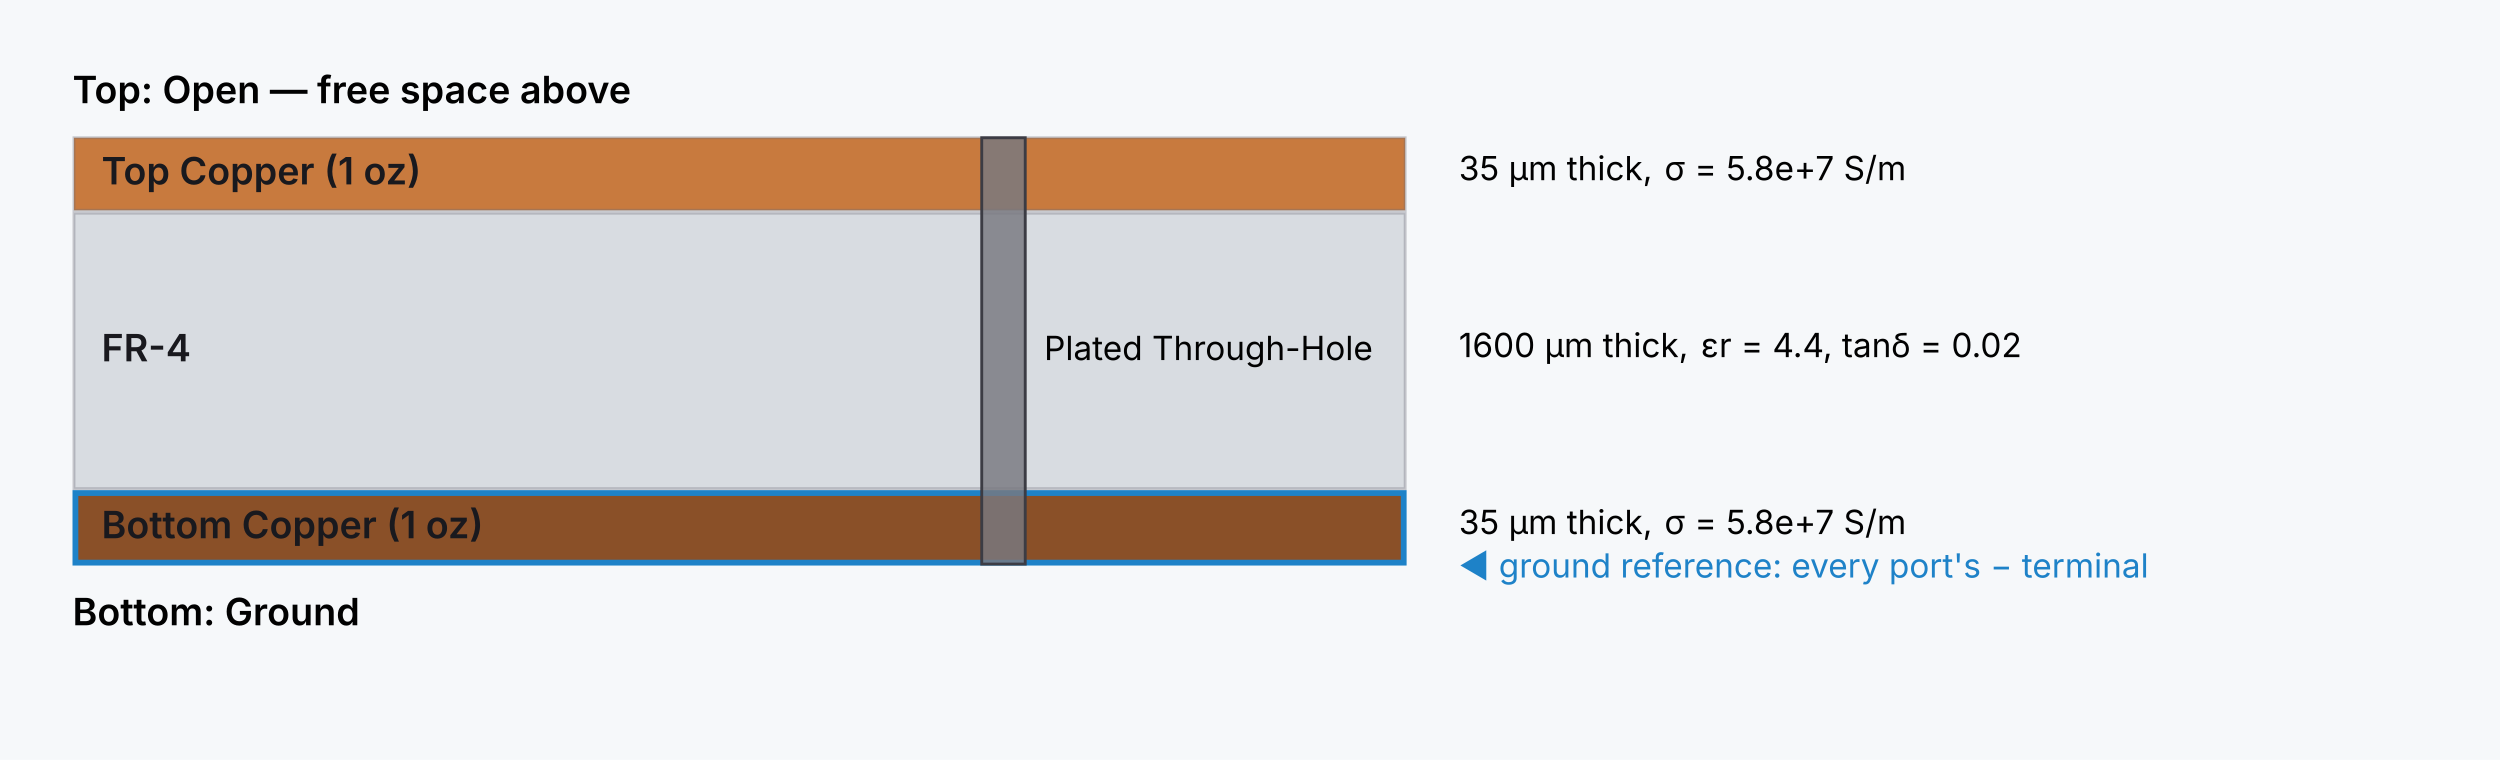
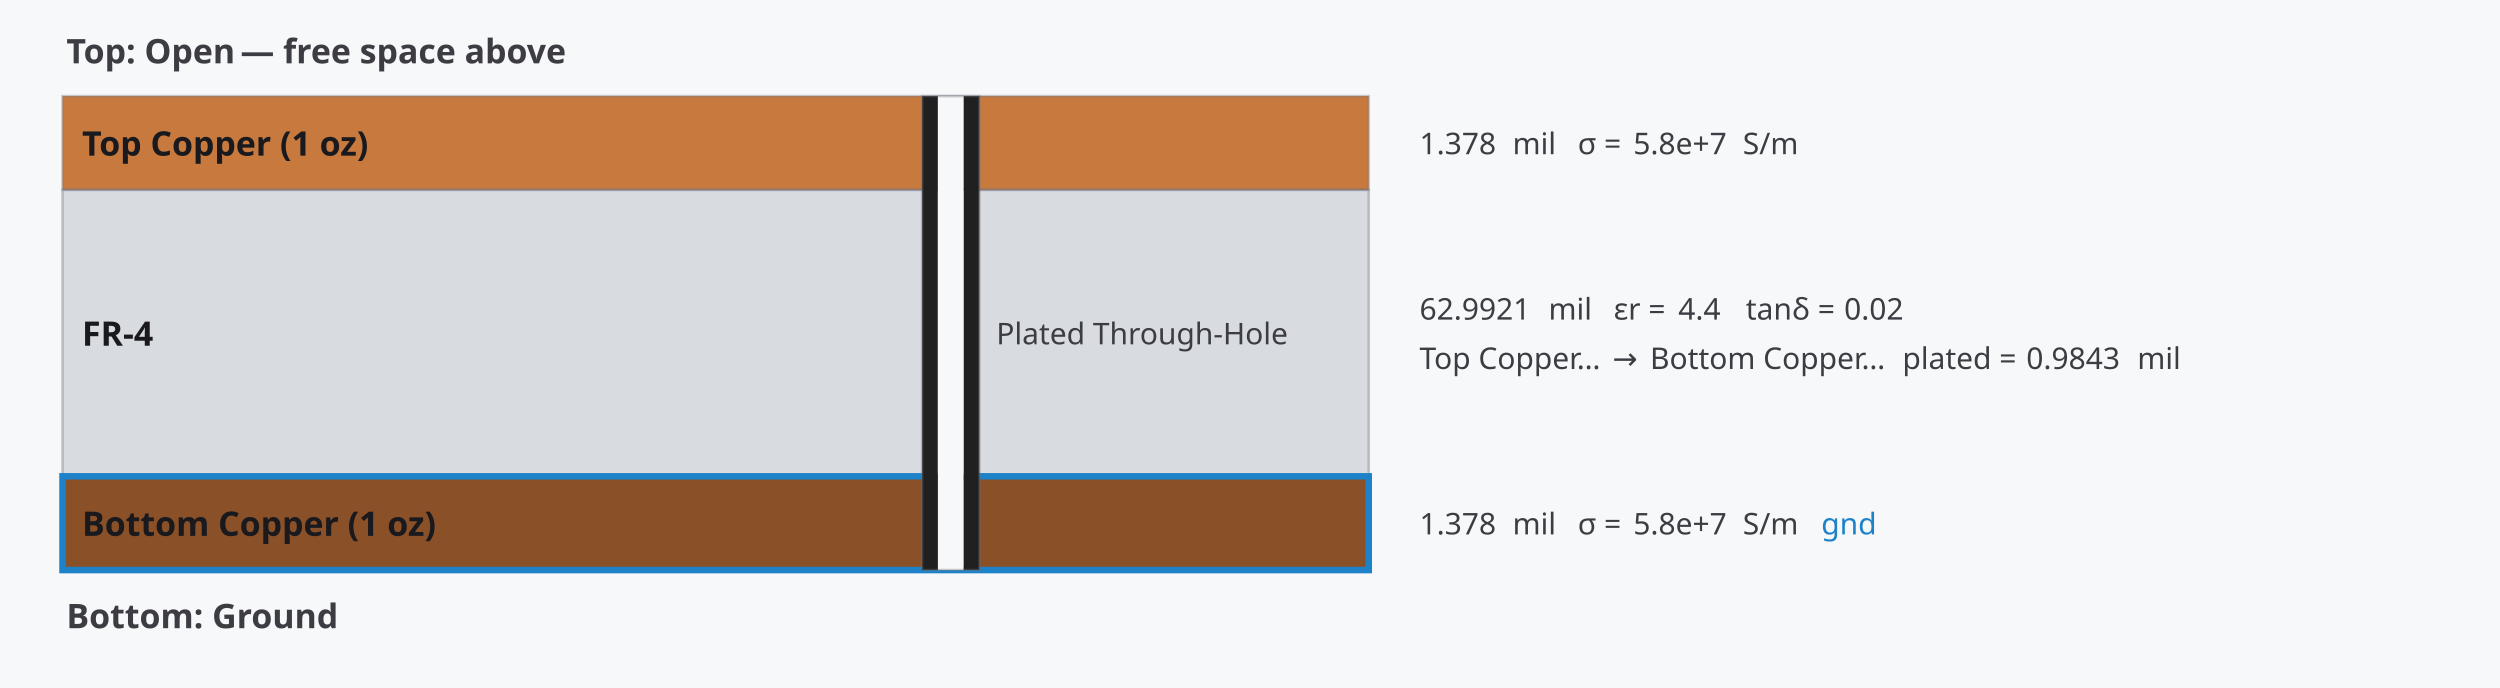
- <svg xmlns="http://www.w3.org/2000/svg" width="862" height="262" viewBox="0 0 862 262">
-   <rect fill="white" width="862" height="262" />
-   <rect fill="#F6F8FA" width="862" height="262" />
-   <rect fill="#C87A3E" transform="translate(25 47)" x="0.5" y="0.5" width="459" height="25" />
-   <rect fill="none" stroke="#6E6E78" stroke-width="1" stroke-miterlimit="10" stroke-opacity="0.353" transform="translate(25 47)" x="0.5" y="0.5" width="459" height="25" />
+ <svg xmlns="http://www.w3.org/2000/svg" width="960" height="264" viewBox="0 0 960 264">
+   <rect fill="white" width="960" height="264" />
+   <rect fill="#F6F8FA" width="960" height="264" />
  <clipPath id="mom-bend-stackup_cl_0">
-     <rect x="35" y="51" width="112" height="16" />
+     <path d="M0 0L960 0L960 259.8L0 259.8L0 0ZM360.09 36.9L370.09 36.9L370.09 218.9L360.09 218.9L360.09 36.9Z" clip-rule="evenodd" />
  </clipPath>
  <g clip-path="url(#mom-bend-stackup_cl_0)">
-     <text fill="#19191E" transform="translate(35 51)" font-size="13" font-weight="600" font-family="Inter" x="0, 7.54, 15.45, 23.57, 26.79, 36.46, 44.36, 52.48, 60.61, 68.31, 73.47, 76.69, 81.81, 88.06, 91.29, 99.19, 106.49" y="12.59">
- 						Top Copper (1 oz)
- 				</text>
+     <rect fill="#C87A3E" x="24" y="36.9" width="501.6" height="36" />
+     <rect fill="none" stroke="#6E6E78" stroke-width="1" stroke-miterlimit="4" stroke-opacity="0.353" x="24" y="36.9" width="501.6" height="36" />
+     <rect fill="#788291" fill-opacity="0.235" x="24" y="72.9" width="501.6" height="110" />
+     <rect fill="none" stroke="#6E6E78" stroke-width="1" stroke-miterlimit="4" stroke-opacity="0.353" x="24" y="72.9" width="501.6" height="110" />
+     <rect fill="#8A5028" x="24" y="182.9" width="501.6" height="36" />
+     <rect fill="none" stroke="#1E82C8" stroke-width="2.5" stroke-miterlimit="4" x="24" y="182.9" width="501.6" height="36" />
  </g>
-   <clipPath id="mom-bend-stackup_cl_1">
-     <rect x="503" y="51" width="155" height="14" />
-   </clipPath>
-   <g clip-path="url(#mom-bend-stackup_cl_1)">
-     <text fill="#010101" transform="translate(503 51)" font-size="11.5" font-family="Inter" x="0, 7.32, 14.31, 17.54, 24.7, 34.7, 37.93, 42.24, 49.04, 51.77, 58.19, 64.44, 67.66" y="11.14">
- 						35 µm thick, 
- 				</text>
-     <text fill="#010101" transform="translate(573.9 51)" font-size="11.5" font-family="Inter" x="0, 7.25, 10.49, 18.07, 21.3, 27.98, 30.89" y="11.14">
- 						σ = 5.8
- 				</text>
-     <text fill="#010101" transform="translate(611.87 51)" font-size="11.5" font-family="Inter" x="0, 6.7, 14.02, 20.58, 23.82, 31.15, 35.25" y="11.14">
- 						e+7 S/m
- 				</text>
-   </g>
-   <rect fill="#788291" fill-opacity="0.235" transform="translate(25 73)" x="0.5" y="0.5" width="459" height="95" />
-   <rect fill="none" stroke="#6E6E78" stroke-width="1" stroke-miterlimit="10" stroke-opacity="0.353" transform="translate(25 73)" x="0.5" y="0.5" width="459" height="95" />
-   <clipPath id="mom-bend-stackup_cl_2">
-     <rect x="35" y="112" width="31" height="16" />
-   </clipPath>
-   <g clip-path="url(#mom-bend-stackup_cl_2)">
-     <text fill="#19191E" transform="translate(35 112)" font-size="13" font-weight="600" font-family="Inter" x="0, 7.61, 16.07, 22.13" y="12.59">
- 						FR-4
- 				</text>
-   </g>
-   <clipPath id="mom-bend-stackup_cl_3">
-     <rect x="503" y="112" width="194" height="14" />
-   </clipPath>
-   <g clip-path="url(#mom-bend-stackup_cl_3)">
-     <text fill="#010101" transform="translate(503 112)" font-size="11.5" font-family="Inter" x="0, 5.34, 12.51, 19.7, 26.89, 30.12, 37.28, 47.27, 50.51, 54.82, 61.62, 64.34, 70.76, 77.02, 80.24" y="11.14">
- 						1600 µm thick, 
- 				</text>
-     <text fill="#010101" transform="translate(586.47 112)" font-size="11.5" font-family="Inter" x="0" y="11.14">
- 						ε
- 				</text>
-     <text fill="#010101" transform="translate(592.73 112)" font-size="11.5" font-family="Inter" x="0, 4.28, 7.51, 15.09, 18.33, 25.32, 28.49, 35.48, 38.7, 41.93, 46.11, 52.6" y="11.14">
- 						r = 4.4, tan
- 				</text>
-     <text fill="#010101" transform="translate(652.06 112)" font-size="11.5" font-family="Inter" x="0, 6.21, 9.44, 17.02, 20.26, 27.15, 30.02, 37.21" y="11.14">
- 						δ = 0.02
- 				</text>
-   </g>
-   <rect fill="#8A5028" transform="translate(25 169)" x="1" y="1" width="458" height="24" />
-   <rect fill="none" stroke="#1E82C8" stroke-width="2" stroke-miterlimit="10" transform="translate(25 169)" x="1" y="1" width="458" height="24" />
-   <clipPath id="mom-bend-stackup_cl_4">
-     <rect x="35" y="173" width="134" height="16" />
-   </clipPath>
-   <g clip-path="url(#mom-bend-stackup_cl_4)">
-     <text fill="#19191E" transform="translate(35 173)" font-size="13" font-weight="600" font-family="Inter" x="0, 8.55, 16.45, 21.39, 26.25, 34.16, 45.83, 49.05, 58.72, 66.63, 74.75, 82.87, 90.57, 95.73, 98.95, 104.07, 110.32, 113.55, 121.45, 128.75" y="12.59">
- 						Bottom Copper (1 oz)
- 				</text>
-   </g>
-   <clipPath id="mom-bend-stackup_cl_5">
-     <rect x="503" y="173" width="155" height="14" />
-   </clipPath>
-   <g clip-path="url(#mom-bend-stackup_cl_5)">
-     <text fill="#010101" transform="translate(503 173)" font-size="11.5" font-family="Inter" x="0, 7.32, 14.31, 17.54, 24.7, 34.7, 37.93, 42.24, 49.04, 51.77, 58.19, 64.44, 67.66" y="11.14">
- 						35 µm thick, 
- 				</text>
-     <text fill="#010101" transform="translate(573.9 173)" font-size="11.5" font-family="Inter" x="0, 7.25, 10.49, 18.07, 21.3, 27.98, 30.89" y="11.14">
- 						σ = 5.8
- 				</text>
-     <text fill="#010101" transform="translate(611.87 173)" font-size="11.5" font-family="Inter" x="0, 6.7, 14.02, 20.58, 23.82, 31.15, 35.25" y="11.14">
- 						e+7 S/m
- 				</text>
-   </g>
-   <clipPath id="mom-bend-stackup_cl_6">
-     <rect x="503" y="188" width="237" height="14" />
-   </clipPath>
-   <g clip-path="url(#mom-bend-stackup_cl_6)">
-     <text fill="#1E82C8" transform="translate(503 188)" font-size="11.5" font-family="Inter" x="0, 10.52, 13.75, 20.76, 24.85, 31.71, 38.39, 45.12, 52.26, 55.49, 59.57, 66.27, 70.16, 76.86, 80.94, 87.64, 94.37, 100.79, 107.49, 110.65, 113.89, 120.39, 126.57, 133.26, 137.74, 144.14, 147.38, 154.38, 161.25, 165.92, 170.1, 172.65, 178.66, 181.89, 189.47, 192.71, 196.82, 203.52, 207.8, 217.8, 220.53, 227.26, 233.74" y="11.14">
- 						◀ ground reference: every port's − terminal
- 				</text>
-   </g>
-   <clipPath id="mom-bend-stackup_cl_7">
-     <rect x="25" y="23" width="192" height="16" />
-   </clipPath>
-   <g clip-path="url(#mom-bend-stackup_cl_7)">
-     <text fill="#010101" transform="translate(25 23)" font-size="13" font-weight="600" font-family="Inter" x="0, 7.54, 15.45, 23.57, 27.34, 30.57, 40.64, 48.76, 56.47, 64.4, 67.62, 80.62, 83.85, 88.75, 93.61, 101.32, 109.02, 112.25, 119.39, 127.51, 134.98, 142.48, 150.19, 153.41, 160.88, 169.08, 176.74, 183.98" y="12.59">
- 						Top: Open — free space above
- 				</text>
-   </g>
-   <clipPath id="mom-bend-stackup_cl_8">
-     <rect x="25" y="203" width="100" height="16" />
-   </clipPath>
-   <g clip-path="url(#mom-bend-stackup_cl_8)">
-     <text fill="#010101" transform="translate(25 203)" font-size="13" font-weight="600" font-family="Inter" x="0, 8.55, 16.45, 21.39, 26.25, 34.16, 45.83, 49.6, 52.83, 62.65, 67.51, 75.41, 83.32, 91.24" y="12.59">
- 						Bottom: Ground
- 				</text>
-   </g>
-   <rect fill="#787880" fill-opacity="0.824" transform="translate(338 47)" x="0.5" y="0.5" width="15" height="147" />
-   <rect fill="none" stroke="#3C3C44" stroke-width="1" stroke-miterlimit="10" transform="translate(338 47)" x="0.5" y="0.5" width="15" height="147" />
-   <clipPath id="mom-bend-stackup_cl_9">
-     <rect x="360" y="113" width="114" height="14" />
-   </clipPath>
-   <g clip-path="url(#mom-bend-stackup_cl_9)">
-     <text fill="#010101" transform="translate(360 113)" font-size="11.5" font-family="Inter" x="0, 7.3, 10.03, 16.51, 20.63, 27.33, 34.47, 37.7, 45.09, 51.88, 55.96, 62.83, 69.51, 76.51, 83.31, 88.6, 97.11, 103.97, 106.7" y="11.14">
- 						Plated Through-Hole
- 				</text>
-   </g>
+   <rect fill="#202020" x="354.09" y="36.9" width="6" height="182" />
+   <rect fill="#202020" x="370.09" y="36.9" width="6" height="182" />
+   <rect fill="none" stroke="#6E6E78" stroke-width="1" stroke-miterlimit="4" stroke-opacity="0.353" x="354.09" y="36.9" width="22" height="182" />
+   <text fill="#19191E" font-size="13" font-weight="600" font-family="IBM Plex Sans" x="31.5, 39.04, 46.36, 54.16, 57.23, 65.57, 72.89, 80.69, 88.49, 95.75, 100.86, 103.92, 108.3, 116.1, 119.17, 126.49, 133.02" y="59.77">
+ 					Top Copper (1 oz)
+ 			</text>
+   <text fill="#19191E" font-size="13" font-weight="600" font-family="IBM Plex Sans" x="31.5, 39, 47.63, 52.86" y="132.77">
+ 					FR-4
+ 			</text>
+   <text fill="#19191E" font-size="13" font-weight="600" font-family="IBM Plex Sans" x="31.5, 40.12, 47.44, 52.3, 57.16, 64.48, 76.02, 79.09, 87.44, 94.76, 102.56, 110.36, 117.61, 122.72, 125.79, 130.17, 137.97, 141.04, 148.36, 154.88" y="205.77">
+ 					Bottom Copper (1 oz)
+ 			</text>
+   <text fill="#3C3C42" font-size="11.5" font-family="IBM Plex Sans" x="545.1, 552, 555.13, 562.03, 568.93" y="59.21">
+ 					1.378
+ 			</text>
+   <text fill="#3C3C42" font-size="11.5" font-family="IBM Plex Sans" x="580.83, 590.87, 593.74" y="59.21">
+ 					mil
+ 			</text>
+   <text fill="#3C3C42" font-size="11.5" font-family="IBM Plex Sans" x="605.87, 612.58, 615.29" y="59.21">
+ 					σ =
+ 			</text>
+   <text fill="#3C3C42" font-size="11.5" font-family="IBM Plex Sans" x="627.19, 634.09, 637.22, 644.12, 650.43, 657.33" y="59.21">
+ 					5.8e+7
+ 			</text>
+   <text fill="#3C3C42" font-size="11.5" font-family="IBM Plex Sans" x="669.23, 675.91, 680.32" y="59.21">
+ 					S/m
+ 			</text>
+   <text fill="#3C3C42" font-size="11.5" font-family="IBM Plex Sans" x="545.1, 552, 558.9, 562.03, 568.93, 575.83, 582.73" y="122.74">
+ 					62.9921
+ 			</text>
+   <text fill="#3C3C42" font-size="11.5" font-family="IBM Plex Sans" x="594.63, 604.67, 607.54" y="122.74">
+ 					mil
+ 			</text>
+   <text fill="#3C3C42" font-size="11.5" font-family="IBM Plex Sans" x="619.67, 625.63, 629.85, 632.56" y="122.74">
+ 					εr =
+ 			</text>
+   <text fill="#3C3C42" font-size="11.5" font-family="IBM Plex Sans" x="644.46, 651.36, 654.49" y="122.74">
+ 					4.4
+ 			</text>
+   <text fill="#3C3C42" font-size="11.5" font-family="IBM Plex Sans" x="670.39, 674.43, 680.57, 687.1, 693.54, 696.25" y="122.74">
+ 					tanδ =
+ 			</text>
+   <text fill="#3C3C42" font-size="11.5" font-family="IBM Plex Sans" x="708.15, 715.05, 718.18, 725.08" y="122.74">
+ 					0.02
+ 			</text>
+   <text fill="#3C3C42" font-size="11.5" font-family="IBM Plex Sans" x="545.1, 552, 555.13, 562.03, 568.93" y="205.21">
+ 					1.378
+ 			</text>
+   <text fill="#3C3C42" font-size="11.5" font-family="IBM Plex Sans" x="580.83, 590.87, 593.74" y="205.21">
+ 					mil
+ 			</text>
+   <text fill="#3C3C42" font-size="11.5" font-family="IBM Plex Sans" x="605.87, 612.58, 615.29" y="205.21">
+ 					σ =
+ 			</text>
+   <text fill="#3C3C42" font-size="11.5" font-family="IBM Plex Sans" x="627.19, 634.09, 637.22, 644.12, 650.43, 657.33" y="205.21">
+ 					5.8e+7
+ 			</text>
+   <text fill="#3C3C42" font-size="11.5" font-family="IBM Plex Sans" x="669.23, 675.91, 680.32" y="205.21">
+ 					S/m
+ 			</text>
+   <text fill="#1E82C8" font-size="11.5" font-family="IBM Plex Sans" x="699.36, 705.43, 711.96" y="205.21">
+ 					gnd
+ 			</text>
+   <text fill="#3C3C42" font-size="11.5" font-family="IBM Plex Sans" x="382.59, 389.56, 392.69, 398.83, 402.86, 409.18, 415.85, 418.56, 425.14, 431.67, 435.89, 442.33, 448.86, 454.93, 461.47, 466.05, 474.19, 480.63, 483.75" y="132.21">
+ 					Plated Through-Hole
+ 			</text>
+   <text fill="#3C3C42" font-size="11.5" font-family="IBM Plex Sans" x="545.1, 551.68, 558.12, 564.79, 567.5, 574.64, 581.08, 587.75, 594.42, 600.74, 604.96" y="141.69">
+ 					Top Copper…
+ 			</text>
+   <text fill="#3C3C42" font-size="11.5" font-family="IBM Plex Sans" x="619.19" y="141.69">
+ 					→
+ 			</text>
+   <text fill="#3C3C42" font-size="11.5" font-family="IBM Plex Sans" x="633.62, 641.13, 647.57, 651.61, 655.64, 662.08, 672.12, 674.84, 681.98, 688.42, 695.09, 701.76, 708.07, 712.29" y="141.69">
+ 					Bottom Copper…
+ 			</text>
+   <text fill="#3C3C42" font-size="11.5" font-family="IBM Plex Sans" x="730.53, 737.2, 740.33, 746.47, 750.5, 756.82, 763.49, 766.2" y="141.69">
+ 					plated =
+ 			</text>
+   <text fill="#3C3C42" font-size="11.5" font-family="IBM Plex Sans" x="778.1, 785, 788.13, 795.03, 801.93, 808.83" y="141.69">
+ 					0.9843
+ 			</text>
+   <text fill="#3C3C42" font-size="11.5" font-family="IBM Plex Sans" x="820.73, 830.77, 833.64" y="141.69">
+ 					mil
+ 			</text>
+   <text fill="#3C3C42" font-size="13" font-weight="600" font-family="IBM Plex Sans" x="25.5, 33.04, 40.36, 48.16, 52.31, 55.37, 64.63, 72.43, 79.68" y="24.32">
+ 					Top: Open
+ 			</text>
+   <text fill="#3C3C42" font-size="13" font-weight="600" font-family="IBM Plex Sans" x="92.33, 102.47, 105.54, 110.09, 115.2, 122.45, 129.7, 132.77, 139.26, 147.06, 154.33, 160.99, 168.25, 171.32, 178.58, 186.38, 193.7, 200.51" y="24.32">
+ 					— free space above
+ 			</text>
+   <text fill="#3C3C42" font-size="13" font-weight="600" font-family="IBM Plex Sans" x="25.5, 34.12, 41.44, 46.3, 51.16, 58.48, 70.02, 74.17, 77.24, 86.5, 91.6, 98.92, 106.57, 114.21" y="241.22">
+ 					Bottom: Ground
+ 			</text>
</svg>
